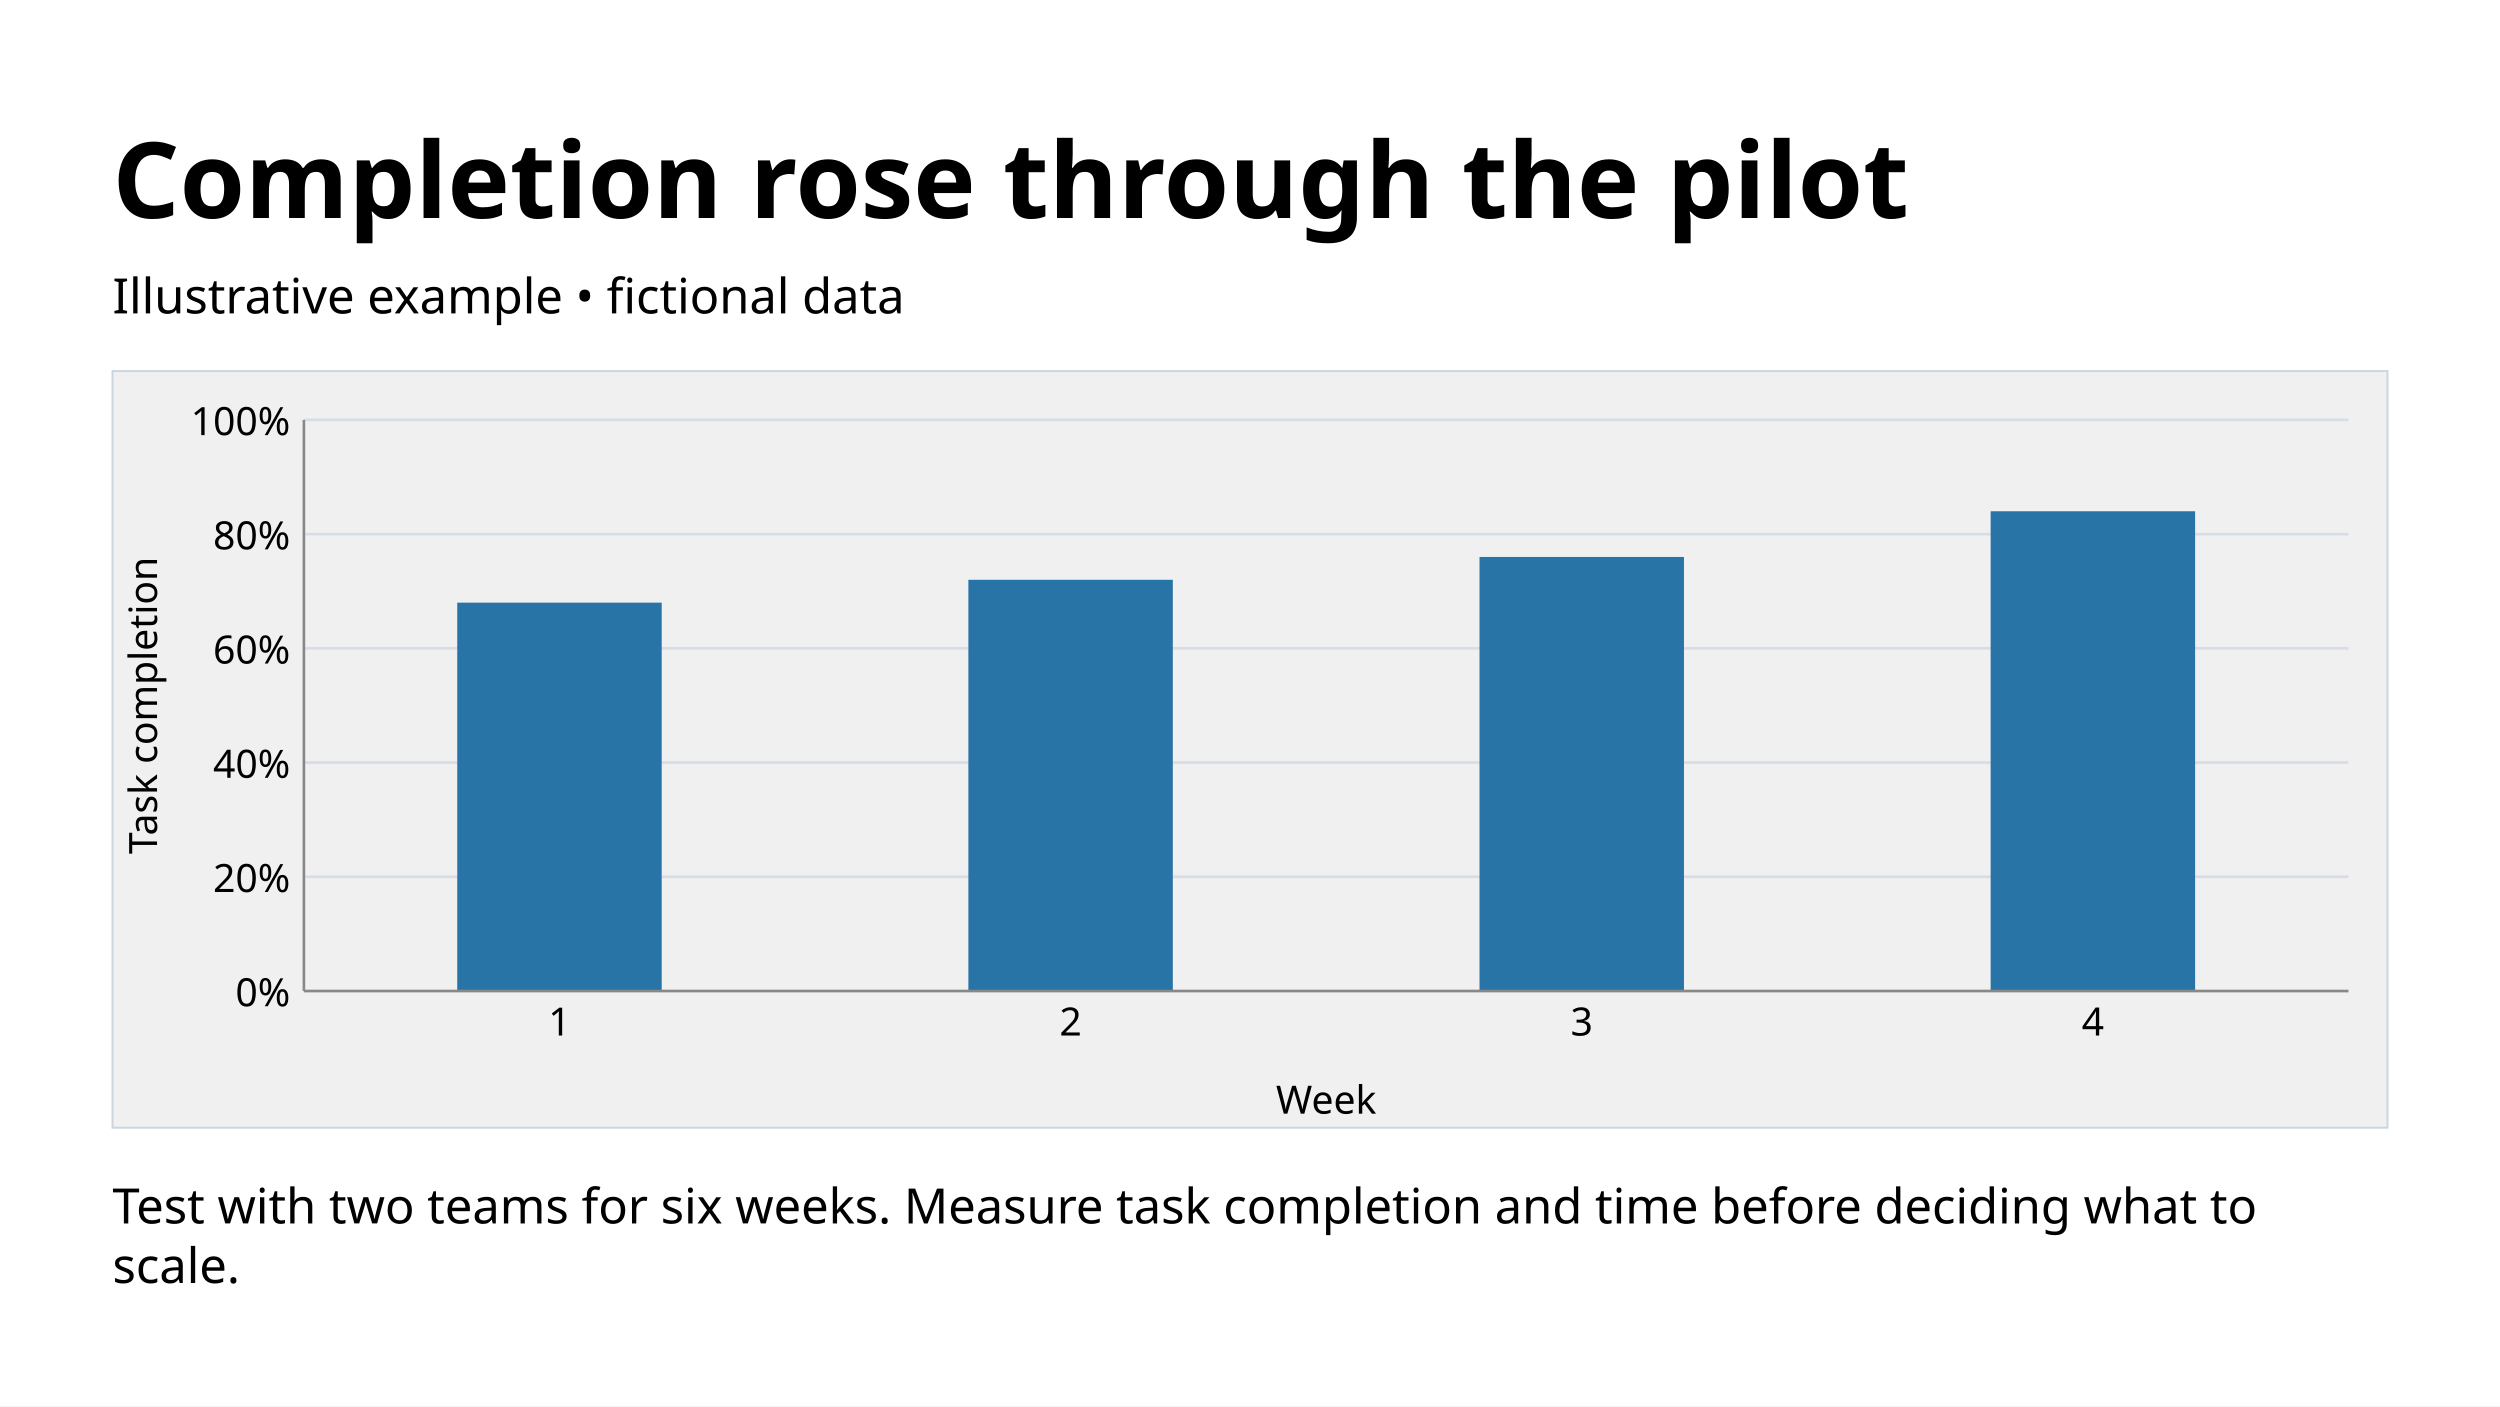
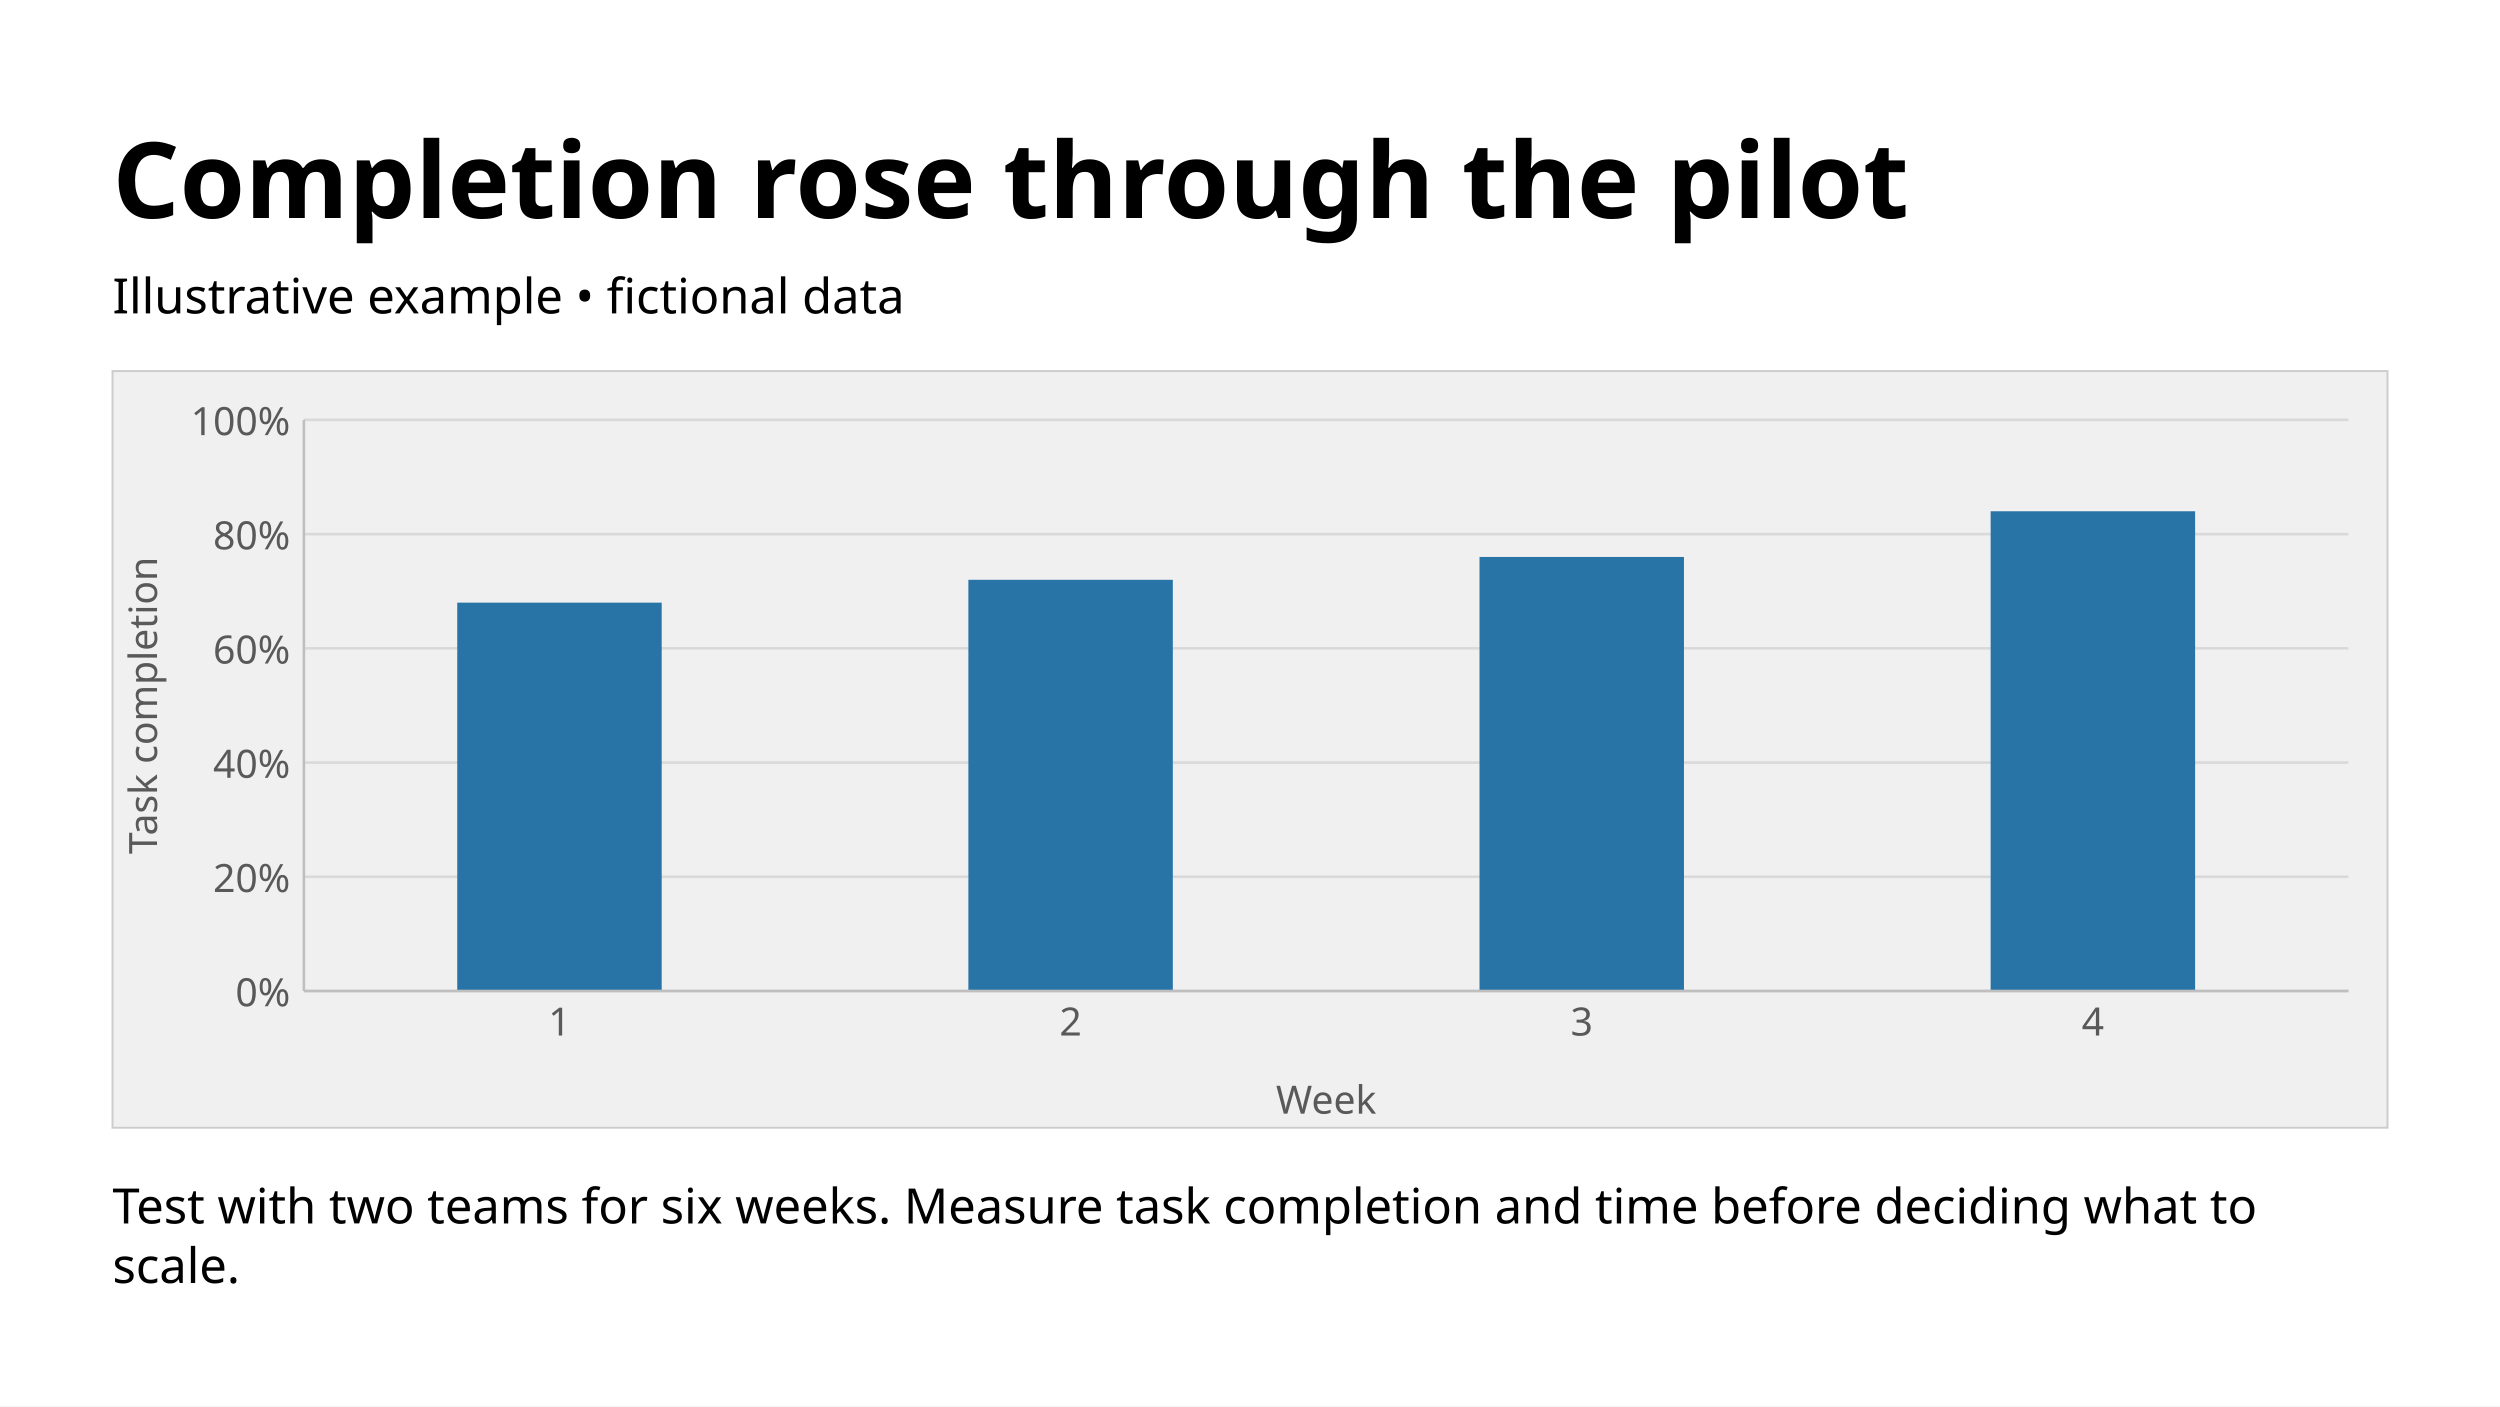
<svg xmlns="http://www.w3.org/2000/svg" aria-label="Completion rose through the pilot" aria-roledescription="slide" height="720" role="group" viewBox="0 0 1280 720" width="1280">
  <rect aria-hidden="true" fill="#FFFFFF" height="720" opacity="1" width="1280" x="0" y="0" />
  <g>
    <text fill="#000000" font-family="Aptos Display, sans-serif" font-size="54" font-weight="700" style="white-space:pre" text-anchor="start" x="57.6" xml:space="preserve" y="111.6">Completion rose through the pilot</text>
  </g>
  <g>
    <text fill="#000000" font-family="Aptos, sans-serif" font-size="25" font-weight="400" style="white-space:pre" text-anchor="start" x="57.6" xml:space="preserve" y="160.48">Illustrative example • fictional data</text>
  </g>
  <g>
-     <rect fill="#F0F0F0" height="387.42" stroke="#CBD5E1" stroke-width="1" width="1164.8" x="57.6" y="189.98" />
+     <rect fill="#F0F0F0" height="387.42" stroke="#CCCCCC" stroke-width="1" width="1164.8" x="57.6" y="189.98" />
    <g>
-       <text fill="#000000" font-family="Aptos, sans-serif" font-size="20" font-weight="400" style="white-space:pre" text-anchor="middle" x="286.45" xml:space="preserve" y="530.2">1</text>
+       <text fill="#595959" font-family="Aptos, sans-serif" font-size="20" font-weight="400" style="white-space:pre" text-anchor="middle" x="286.45" xml:space="preserve" y="530.2">1</text>
    </g>
    <g>
-       <text fill="#000000" font-family="Aptos, sans-serif" font-size="20" font-weight="400" style="white-space:pre" text-anchor="middle" x="548.15" xml:space="preserve" y="530.2">2</text>
+       <text fill="#595959" font-family="Aptos, sans-serif" font-size="20" font-weight="400" style="white-space:pre" text-anchor="middle" x="548.15" xml:space="preserve" y="530.2">2</text>
    </g>
    <g>
-       <text fill="#000000" font-family="Aptos, sans-serif" font-size="20" font-weight="400" style="white-space:pre" text-anchor="middle" x="809.85" xml:space="preserve" y="530.2">3</text>
+       <text fill="#595959" font-family="Aptos, sans-serif" font-size="20" font-weight="400" style="white-space:pre" text-anchor="middle" x="809.85" xml:space="preserve" y="530.2">3</text>
    </g>
    <g>
-       <text fill="#000000" font-family="Aptos, sans-serif" font-size="20" font-weight="400" style="white-space:pre" text-anchor="middle" x="1071.55" xml:space="preserve" y="530.2">4</text>
+       <text fill="#595959" font-family="Aptos, sans-serif" font-size="20" font-weight="400" style="white-space:pre" text-anchor="middle" x="1071.55" xml:space="preserve" y="530.2">4</text>
    </g>
-     <line stroke="#CBD5E1" stroke-opacity="0.7" stroke-width="1.333" x1="155.6" x2="1202.4" y1="507.4" y2="507.4" />
+     <line stroke="#D9D9D9" stroke-width="1.333" x1="155.6" x2="1202.4" y1="507.4" y2="507.4" />
    <g>
-       <text fill="#000000" font-family="Aptos, sans-serif" font-size="20" font-weight="400" style="white-space:pre" text-anchor="end" x="148.6" xml:space="preserve" y="515.2">0%</text>
+       <text fill="#595959" font-family="Aptos, sans-serif" font-size="20" font-weight="400" style="white-space:pre" text-anchor="end" x="148.6" xml:space="preserve" y="515.2">0%</text>
    </g>
-     <line stroke="#CBD5E1" stroke-opacity="0.7" stroke-width="1.333" x1="155.6" x2="1202.4" y1="448.916" y2="448.916" />
+     <line stroke="#D9D9D9" stroke-width="1.333" x1="155.6" x2="1202.4" y1="448.916" y2="448.916" />
    <g>
-       <text fill="#000000" font-family="Aptos, sans-serif" font-size="20" font-weight="400" style="white-space:pre" text-anchor="end" x="148.6" xml:space="preserve" y="456.716">20%</text>
+       <text fill="#595959" font-family="Aptos, sans-serif" font-size="20" font-weight="400" style="white-space:pre" text-anchor="end" x="148.6" xml:space="preserve" y="456.716">20%</text>
    </g>
-     <line stroke="#CBD5E1" stroke-opacity="0.7" stroke-width="1.333" x1="155.6" x2="1202.4" y1="390.432" y2="390.432" />
+     <line stroke="#D9D9D9" stroke-width="1.333" x1="155.6" x2="1202.4" y1="390.432" y2="390.432" />
    <g>
-       <text fill="#000000" font-family="Aptos, sans-serif" font-size="20" font-weight="400" style="white-space:pre" text-anchor="end" x="148.6" xml:space="preserve" y="398.232">40%</text>
+       <text fill="#595959" font-family="Aptos, sans-serif" font-size="20" font-weight="400" style="white-space:pre" text-anchor="end" x="148.6" xml:space="preserve" y="398.232">40%</text>
    </g>
-     <line stroke="#CBD5E1" stroke-opacity="0.7" stroke-width="1.333" x1="155.6" x2="1202.4" y1="331.948" y2="331.948" />
+     <line stroke="#D9D9D9" stroke-width="1.333" x1="155.6" x2="1202.4" y1="331.948" y2="331.948" />
    <g>
-       <text fill="#000000" font-family="Aptos, sans-serif" font-size="20" font-weight="400" style="white-space:pre" text-anchor="end" x="148.6" xml:space="preserve" y="339.748">60%</text>
+       <text fill="#595959" font-family="Aptos, sans-serif" font-size="20" font-weight="400" style="white-space:pre" text-anchor="end" x="148.6" xml:space="preserve" y="339.748">60%</text>
    </g>
-     <line stroke="#CBD5E1" stroke-opacity="0.7" stroke-width="1.333" x1="155.6" x2="1202.4" y1="273.464" y2="273.464" />
+     <line stroke="#D9D9D9" stroke-width="1.333" x1="155.6" x2="1202.4" y1="273.464" y2="273.464" />
    <g>
-       <text fill="#000000" font-family="Aptos, sans-serif" font-size="20" font-weight="400" style="white-space:pre" text-anchor="end" x="148.6" xml:space="preserve" y="281.264">80%</text>
+       <text fill="#595959" font-family="Aptos, sans-serif" font-size="20" font-weight="400" style="white-space:pre" text-anchor="end" x="148.6" xml:space="preserve" y="281.264">80%</text>
    </g>
-     <line stroke="#CBD5E1" stroke-opacity="0.7" stroke-width="1.333" x1="155.6" x2="1202.4" y1="214.98" y2="214.98" />
+     <line stroke="#D9D9D9" stroke-width="1.333" x1="155.6" x2="1202.4" y1="214.98" y2="214.98" />
    <g>
-       <text fill="#000000" font-family="Aptos, sans-serif" font-size="20" font-weight="400" style="white-space:pre" text-anchor="end" x="148.6" xml:space="preserve" y="222.78">100%</text>
+       <text fill="#595959" font-family="Aptos, sans-serif" font-size="20" font-weight="400" style="white-space:pre" text-anchor="end" x="148.6" xml:space="preserve" y="222.78">100%</text>
    </g>
    <rect fill="#2874A6" height="198.846" width="104.68" x="234.11" y="308.554" />
    <rect fill="#2874A6" height="210.542" width="104.68" x="495.81" y="296.858" />
    <rect fill="#2874A6" height="222.239" width="104.68" x="757.51" y="285.161" />
    <rect fill="#2874A6" height="245.633" width="104.68" x="1019.21" y="261.767" />
-     <line stroke="#888888" stroke-width="1.333" x1="155.6" x2="155.6" y1="214.98" y2="507.4" />
-     <line stroke="#888888" stroke-width="1.333" x1="155.6" x2="1202.4" y1="507.4" y2="507.4" />
+     <line stroke="#BFBFBF" stroke-width="1.333" x1="155.6" x2="155.6" y1="214.98" y2="507.4" />
+     <line stroke="#BFBFBF" stroke-width="1.333" x1="155.6" x2="1202.4" y1="507.4" y2="507.4" />
    <g>
-       <text fill="#000000" font-family="Aptos, sans-serif" font-size="20" font-weight="400" style="white-space:pre" text-anchor="middle" x="679" xml:space="preserve" y="570.2">Week</text>
+       <text fill="#595959" font-family="Aptos, sans-serif" font-size="20" font-weight="400" style="white-space:pre" text-anchor="middle" x="679" xml:space="preserve" y="570.2">Week</text>
    </g>
    <g transform="rotate(-90 72.6 361.19)">
      <g>
-         <text fill="#000000" font-family="Aptos, sans-serif" font-size="20" font-weight="400" style="white-space:pre" text-anchor="middle" x="72.6" xml:space="preserve" y="368.99">Task completion</text>
+         <text fill="#595959" font-family="Aptos, sans-serif" font-size="20" font-weight="400" style="white-space:pre" text-anchor="middle" x="72.6" xml:space="preserve" y="368.99">Task completion</text>
      </g>
    </g>
  </g>
  <g>
    <text fill="#000000" font-family="Aptos, sans-serif" font-size="25" font-weight="400" style="white-space:pre" text-anchor="start" x="57.6" xml:space="preserve" y="626.4">Test with two teams for six weeks. Measure task completion and time before deciding what to </text>
    <text fill="#000000" font-family="Aptos, sans-serif" font-size="25" font-weight="400" style="white-space:pre" text-anchor="start" x="57.6" xml:space="preserve" y="656.9">scale.</text>
  </g>
</svg>
